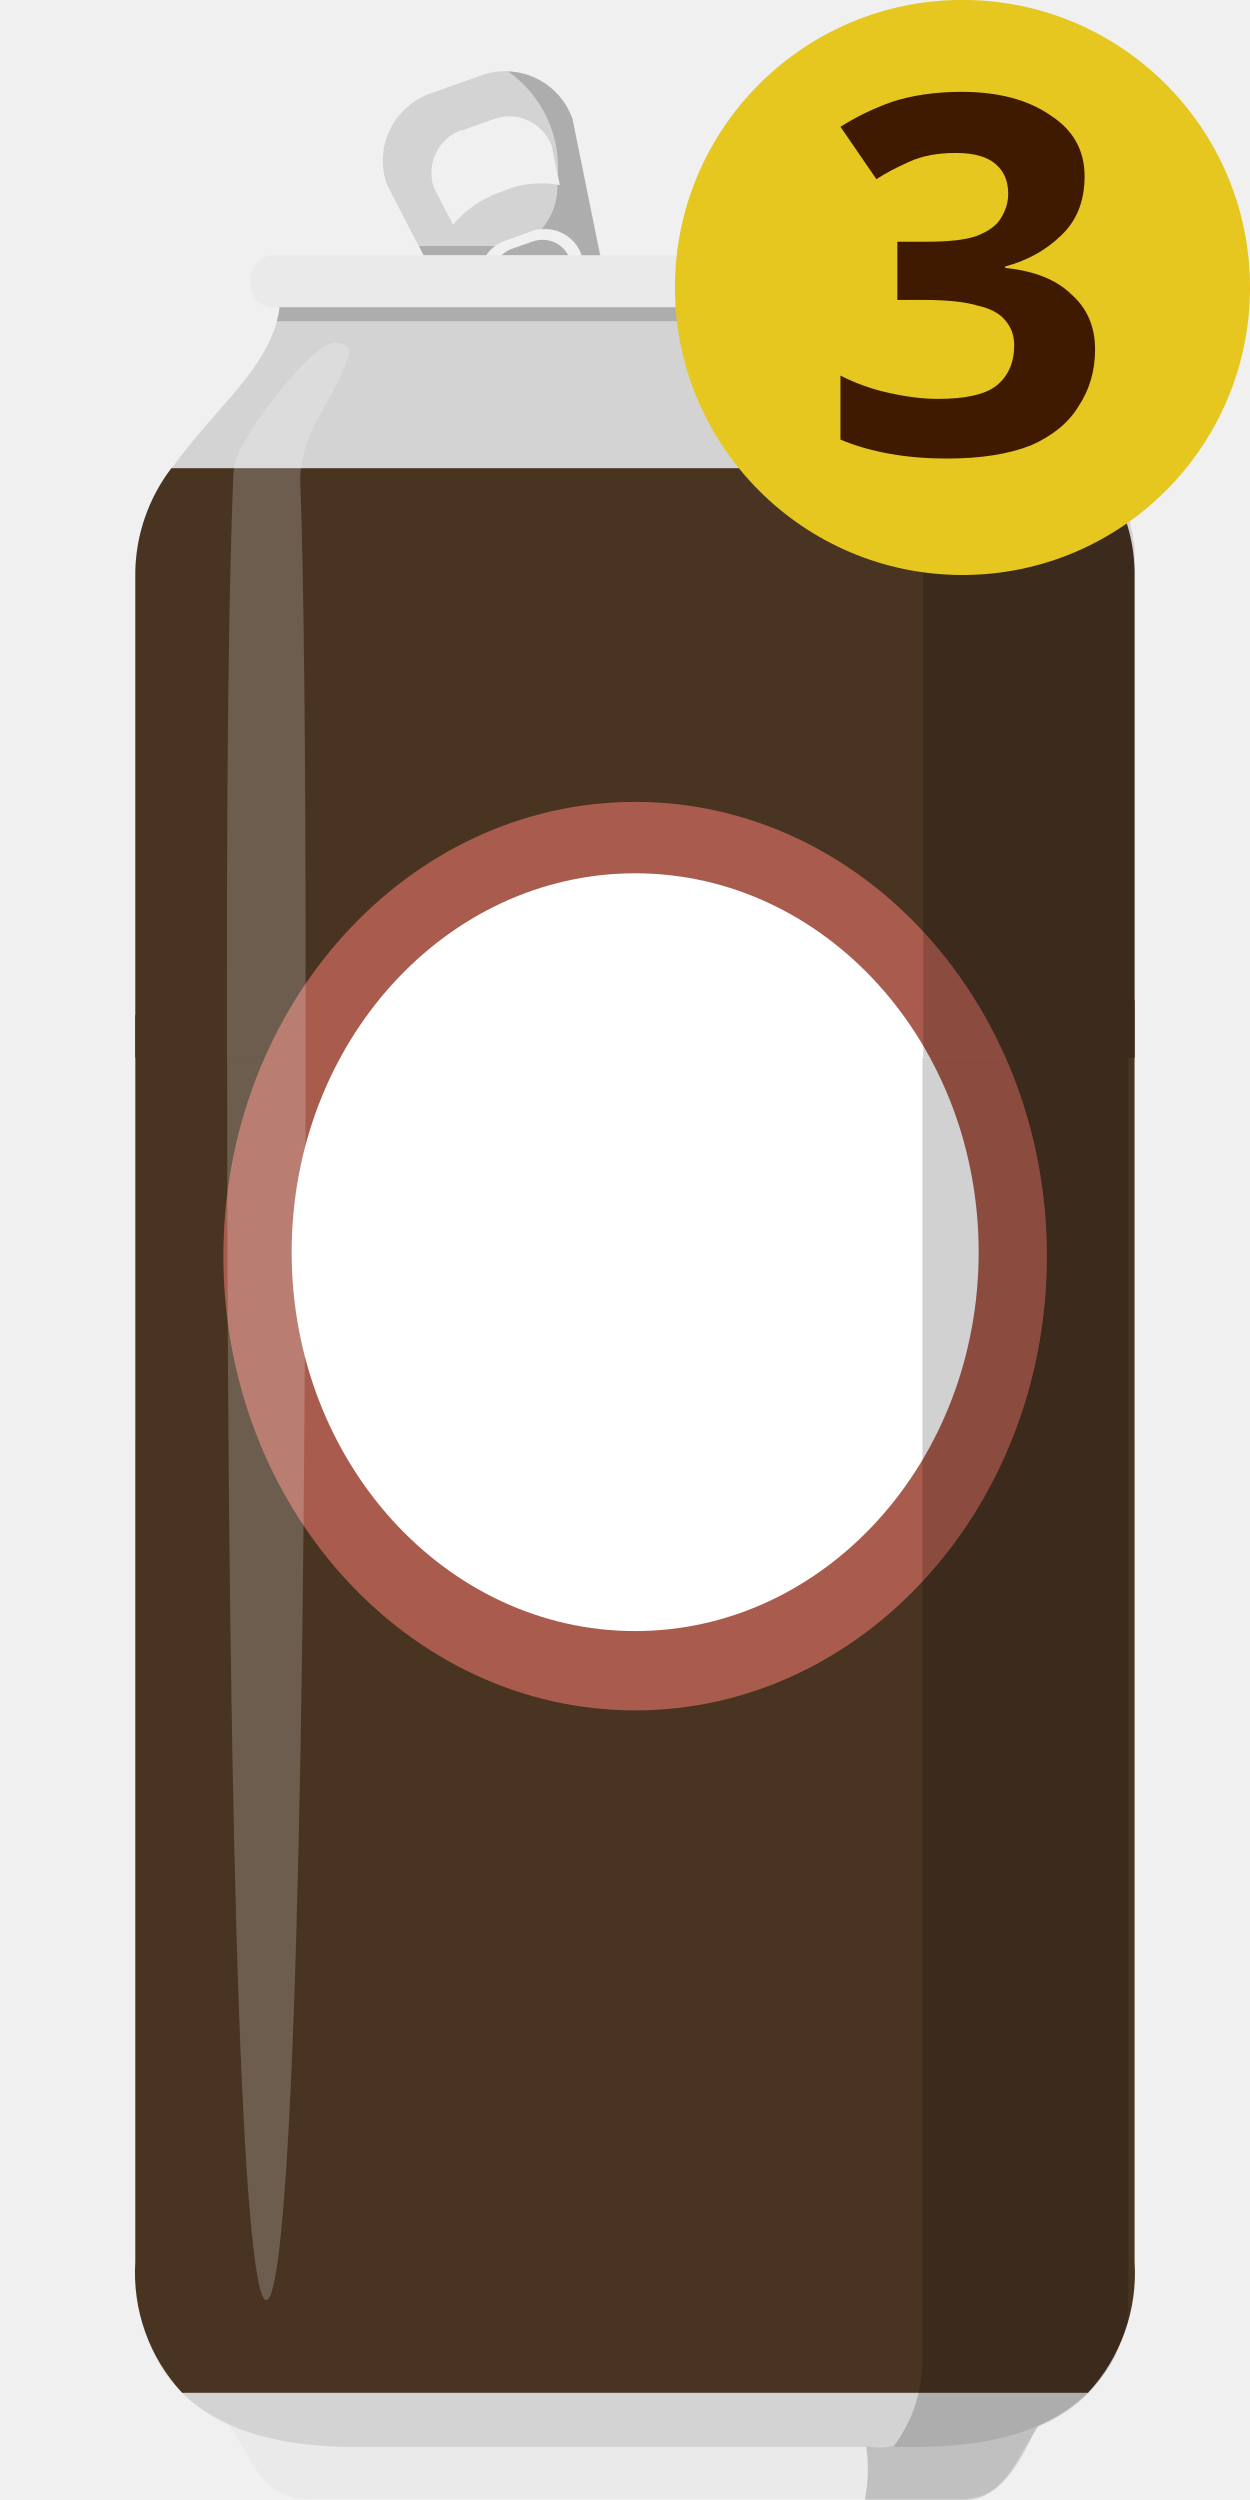
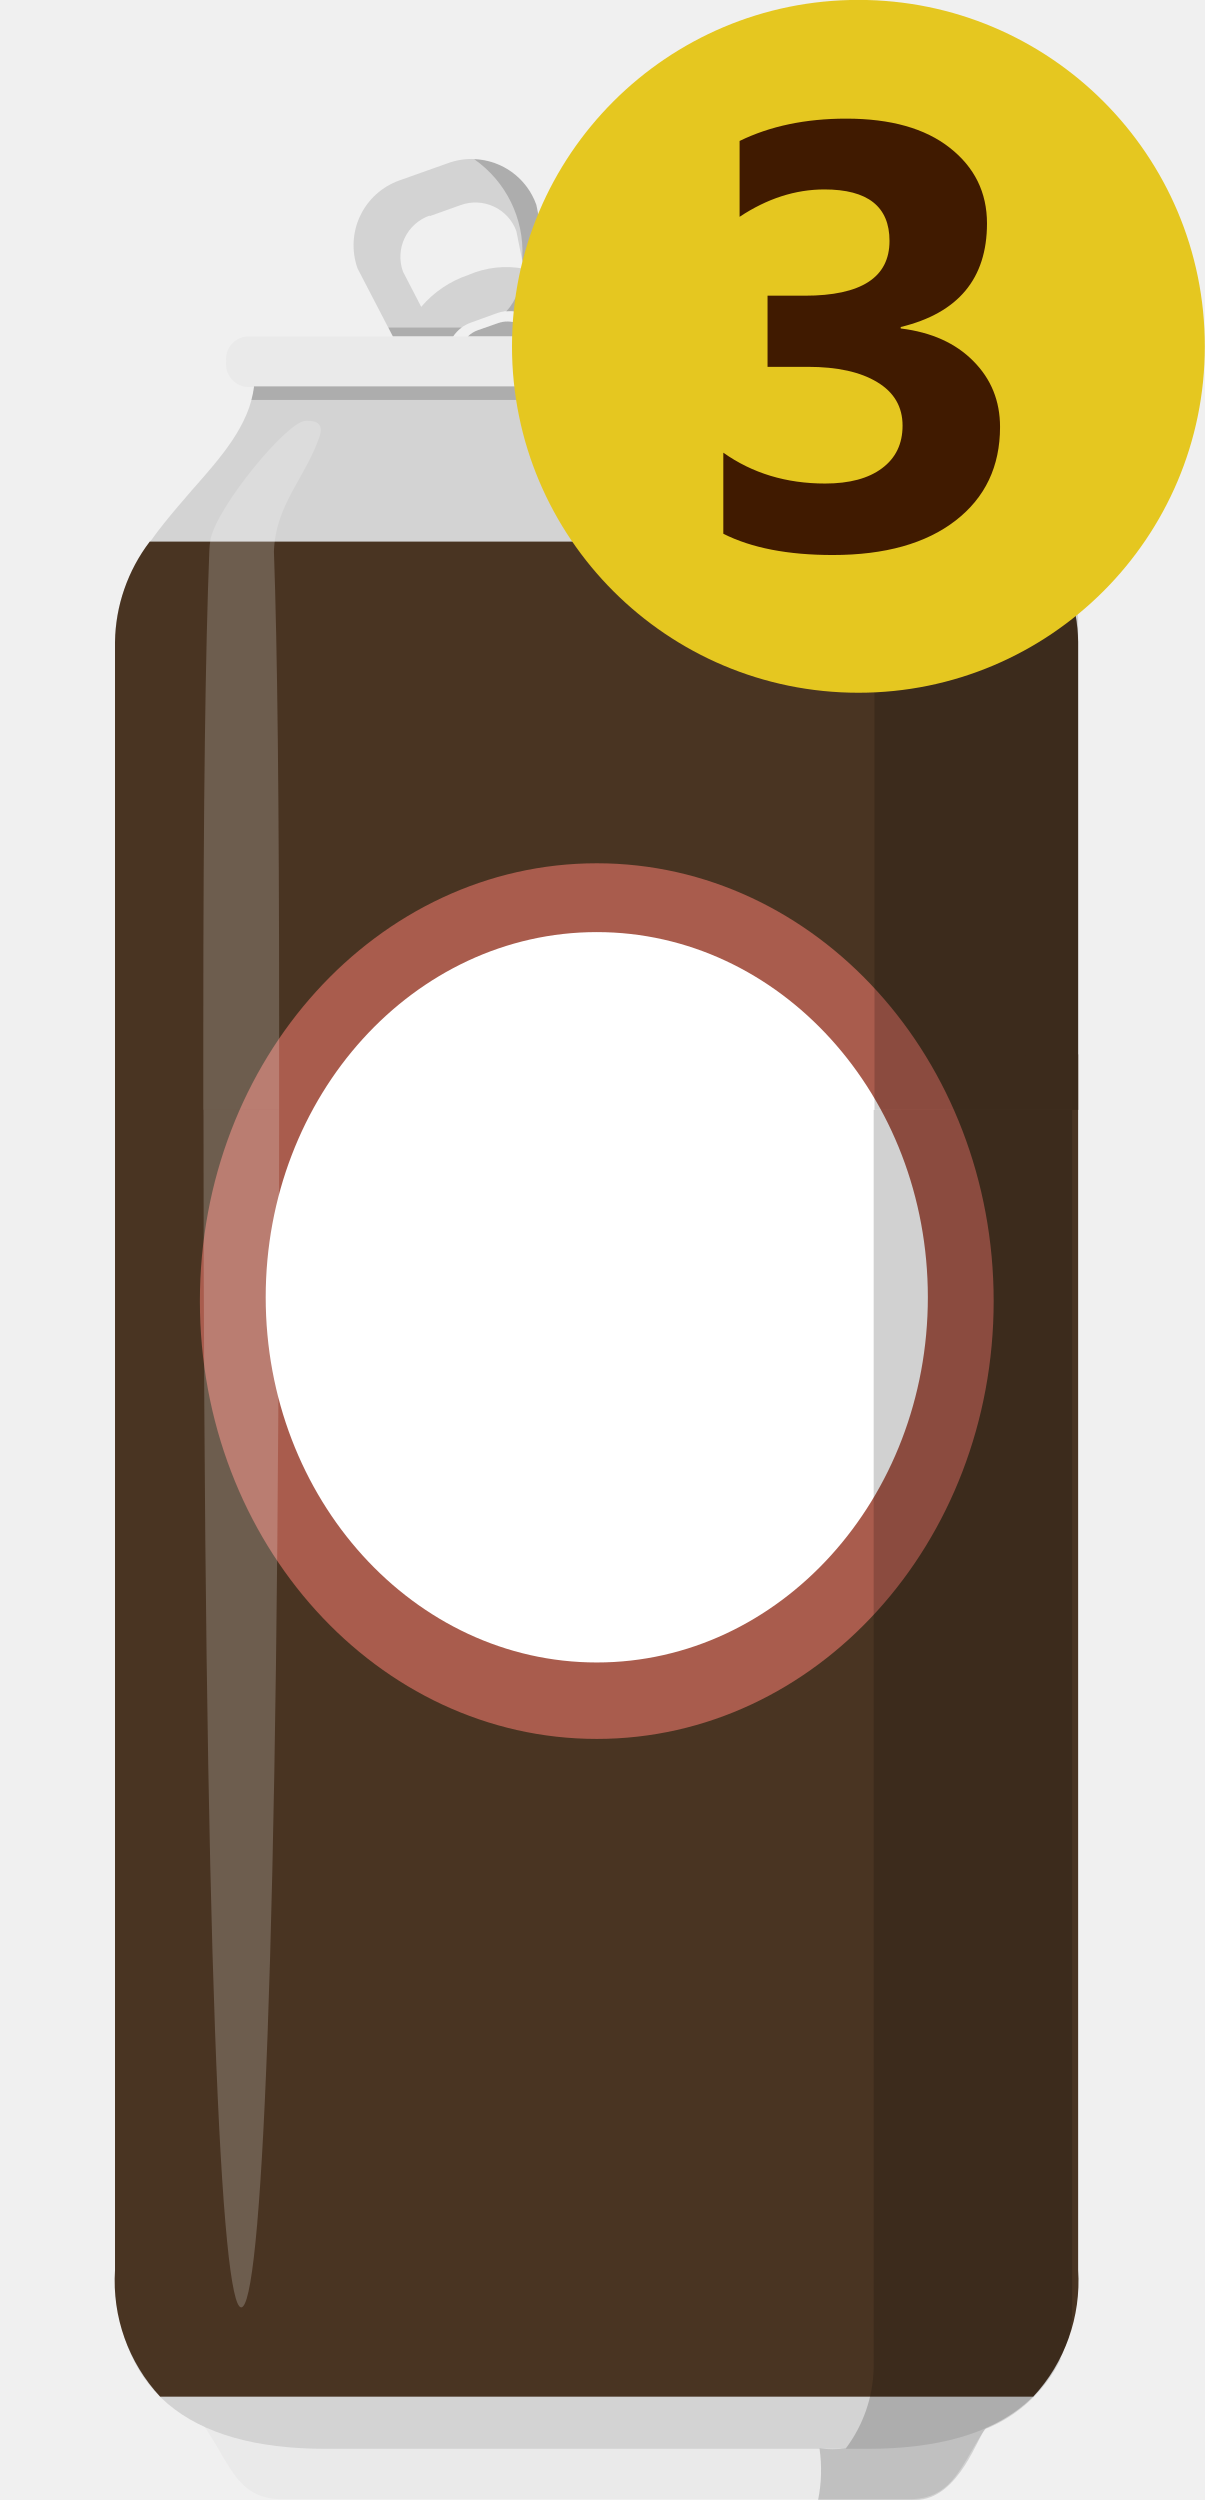
- <svg xmlns="http://www.w3.org/2000/svg" viewBox="0 0 50 100" version="1.1" id="svg52" width="50" height="100">
+ <svg xmlns="http://www.w3.org/2000/svg" viewBox="0 0 40 83" version="1.1" id="svg52" width="40" height="83">
  <defs id="defs4">
    <style id="style2">.cls-1{isolation:isolate;}.cls-2{fill:#eaeaea;}.cls-3{fill:#d3d3d3;}.cls-4,.cls-9{fill:#d1d1d1;}.cls-4,.cls-8{mix-blend-mode:multiply;}.cls-5{fill:#493422;}.cls-10,.cls-6{fill:#fff;}.cls-7{fill:#a95c4d;}.cls-10{opacity:0.2;}.cls-11{fill:#3b2817;}</style>
  </defs>
-   <g class="cls-1" id="g50" style="isolation:isolate" transform="matrix(0.8327105,0,0,0.8327105,5.412918,2.855998)">
+   <g class="cls-1" id="g50" style="isolation:isolate" transform="matrix(0.6661684,0,0,0.6661684,3.818326,5.284798)">
    <g id="Layer_2" data-name="Layer 2">
      <g id="Layer_1-2" data-name="Layer 1">
        <path class="cls-2" d="m 9.22,112.89 a 13.88,13.88 0 0 1 -5.75,-1.12 c 2.21,2.3 2.16,4.85 4.85,4.85 h 31.26 c 2.69,0 2.66,-2.58 4.85,-4.85 a 13.88,13.88 0 0 1 -5.75,1.12 z" id="path6" style="fill:#eaeaea" />
        <path class="cls-3" d="m 13.85,8.84 h 3 a 1.75,1.75 0 0 1 0.9,-0.7 l 1.3,-0.47 a 1.85,1.85 0 0 1 2.36,1.12 v 0.05 h 0.91 L 21,2.28 A 3.42,3.42 0 0 0 16.59,0.2 l -2.42,0.86 a 3.43,3.43 0 0 0 -2.08,4.39 z m 1.83,-6 1.54,-0.55 A 2.17,2.17 0 0 1 20,3.58 l 0.38,1.88 A 4.72,4.72 0 0 0 17.61,5.77 5.28,5.28 0 0 0 15.26,7.36 L 14.35,5.6 a 2.18,2.18 0 0 1 1.33,-2.79 z" id="path8" style="fill:#d3d3d3" />
        <path class="cls-3" d="m 19.09,8.17 -1,0.35 A 1.34,1.34 0 0 0 17.58,8.84 H 20.8 A 1.4,1.4 0 0 0 19.09,8.17 Z" id="path10" style="fill:#d3d3d3" />
        <path class="cls-4" d="m 13.62,8.39 0.23,0.45 h 3 a 1.83,1.83 0 0 1 0.43,-0.45 z" id="path12" style="mix-blend-mode:multiply;fill:#d1d1d1" />
        <path class="cls-4" d="M 21,2.28 A 3.42,3.42 0 0 0 17.9,0 a 5.63,5.63 0 0 1 2.4,4.9 0.17,0.17 0 0 1 0,0.07 l 0.1,0.48 h -0.13 a 3,3 0 0 1 -0.78,2.15 1.83,1.83 0 0 1 1.95,1.21 v 0.05 h 0.91 z" id="path14" style="mix-blend-mode:multiply;fill:#d1d1d1" />
        <path class="cls-4" d="m 19.09,8.17 -1,0.35 A 1.34,1.34 0 0 0 17.58,8.84 H 20.8 A 1.4,1.4 0 0 0 19.09,8.17 Z" id="path16" style="mix-blend-mode:multiply;fill:#d1d1d1" />
        <path class="cls-2" d="m 42.44,10.09 a 1.13,1.13 0 0 0 -1,-1.25 H 6.54 a 1.13,1.13 0 0 0 -1,1.25 1.14,1.14 0 0 0 1,1.26 h 34.93 a 1.14,1.14 0 0 0 0.97,-1.26 z" id="path18" style="fill:#eaeaea" />
        <path class="cls-3" d="m 0,65.66 v 39.54 c 0,5.91 3.53,8.91 10.49,8.91 h 27 c 7,0 10.49,-3 10.49,-8.91 V 65.66 Z" id="path20" style="fill:#d3d3d3" />
        <path class="cls-3" d="M 48,47.38 V 24.06 c 0,-3.15 -1.87,-5.24 -3.68,-7.27 -1.53,-1.7 -3,-3.32 -3.2,-5.44 H 6.93 C 6.69,13.26 5.3,14.84 3.83,16.5 2,18.63 0,20.84 0,24.06 v 23.32 z" id="path22" style="fill:#d3d3d3" />
        <path class="cls-4" d="M 41.25,12 A 4,4 0 0 1 41.13,11.31 H 6.93 A 5.27,5.27 0 0 1 6.79,12 Z" id="path24" style="mix-blend-mode:multiply;fill:#d1d1d1" />
        <path class="cls-5" d="M 48,47.38 V 24.06 a 8.24,8.24 0 0 0 -1.78,-5 H 1.73 a 8.47,8.47 0 0 0 -1.73,5 v 23.32 z" id="path26" style="fill:#493422" />
        <path class="cls-5" d="m 0,45.32 v 59.88 a 8.46,8.46 0 0 0 2.25,6.31 H 45.76 A 8.46,8.46 0 0 0 48,105.2 V 44.62 Z" id="path28" style="fill:#493422" />
        <ellipse class="cls-7" cx="24.01" cy="56.91" rx="19.78" ry="21.82" id="ellipse32" style="fill:#a95c4d" />
        <ellipse class="cls-6" cx="24.01" cy="56.72" rx="16.5" ry="18.2" id="ellipse34" style="fill:#ffffff" />
        <g class="cls-8" id="g40" style="mix-blend-mode:multiply">
          <path class="cls-9" d="m 34.39,11.35 h 1 a 8.59,8.59 0 0 1 0.07,2.22 8.74,8.74 0 0 0 -0.1,1.84 c 0,-0.14 0.29,1.06 0.14,0.74 a 14.78,14.78 0 0 0 1.26,2.1 2.65,2.65 0 0 1 1.09,2.23 v 26.9 H 48 V 24.06 c 0,-0.18 0,-0.35 0,-0.52 a 0.41,0.41 0 0 0 0,-0.11 c 0,-0.17 0,-0.33 0,-0.49 a 0.17,0.17 0 0 1 0,-0.07 c 0,-0.14 -0.05,-0.28 -0.08,-0.41 v -0.11 c 0,-0.15 -0.07,-0.29 -0.11,-0.43 a 0.56,0.56 0 0 0 0,-0.12 c 0,-0.11 -0.07,-0.23 -0.11,-0.34 a 0.36,0.36 0 0 1 0,-0.11 c 0,-0.13 -0.11,-0.25 -0.16,-0.38 l -0.07,-0.15 c 0,-0.09 -0.09,-0.19 -0.14,-0.28 a 1.74,1.74 0 0 0 -0.1,-0.19 l -0.14,-0.26 -0.11,-0.17 c 0,-0.08 -0.09,-0.15 -0.14,-0.23 l -0.17,-0.27 -0.11,-0.15 -0.14,-0.2 v 0 c -0.58,-0.8 -1.25,-1.54 -1.9,-2.28 -1.53,-1.7 -3,-3.32 -3.2,-5.44 h 0.34 a 1.14,1.14 0 0 0 1,-1.26 1.13,1.13 0 0 0 -1,-1.25 h -7.44 a 2.85,2.85 0 0 1 0.17,2.51 z" id="path36" style="fill:#d1d1d1" />
          <path class="cls-9" d="m 37.81,47.38 v 62.33 c 0,0.13 0,0.26 0,0.38 a 6.92,6.92 0 0 1 -1.39,4 5.85,5.85 0 0 1 -1.31,0 7.53,7.53 0 0 1 -0.07,2.57 h 4.83 c 2.24,0 3.19,-3.4 3.54,-3.55 a 7.17,7.17 0 0 0 3.71,-3.45 v -0.07 l 0.12,-0.28 a 1.17,1.17 0 0 1 0.05,-0.11 c 0,-0.09 0.07,-0.18 0.1,-0.27 l 0.06,-0.14 a 2.58,2.58 0 0 1 0.08,-0.26 l 0.05,-0.17 0.07,-0.25 c 0,-0.06 0,-0.13 0,-0.19 0,-0.06 0,-0.17 0.05,-0.25 a 1.43,1.43 0 0 0 0,-0.22 c 0,-0.08 0,-0.15 0,-0.24 v -0.24 -0.23 -0.28 a 1.49,1.49 0 0 0 0,-0.21 c 0,-0.11 0,-0.22 0,-0.33 0,-0.11 0,-0.12 0,-0.18 0,-0.06 0,-0.35 0,-0.52 V 47.38 Z" id="path38" style="fill:#d1d1d1" />
        </g>
        <path class="cls-10" d="m 4.41,47.38 c 0,42.64 0.9,59.68 1.88,59.68 0.98,0 1.89,-16.3 1.89,-59.68 z" id="path42" style="opacity:0.2;fill:#ffffff" />
        <path class="cls-10" d="m 8.18,47.38 v -4 c 0,-11.5 -0.09,-19 -0.26,-23.83 0.08,-2.33 1.55,-3.64 2.27,-5.71 0.29,-0.85 -0.45,-0.8 -0.69,-0.8 -0.9,0 -4.4,4.25 -4.74,5.9 A 4.35,4.35 0 0 0 4.7,19.55 C 4.51,24.41 4.4,31.88 4.4,43.38 v 4 z" id="path44" style="opacity:0.2;fill:#ffffff" />
      </g>
    </g>
  </g>
-   <g transform="matrix(3.779528,0,0,3.779528,-430.8805,-793.0991)" id="g1732">
+   <g transform="matrix(3.779528,0,0,3.779528,-440.8805,-793.0991)" id="g1732">
    <circle r="3.043" cy="212.883" cx="124.19" class="st4" id="path1269-7" style="fill:#e5c720;stroke-width:0.304" />
-     <text y="217.771" x="120.934" id="text1523" class="st5 st2 st3" transform="scale(1.014544,0.9856643)" style="font-style:normal;font-variant:normal;font-weight:bold;font-stretch:normal;font-size:5.369px;font-family:'Segoe UI';-inkscape-font-specification:'Segoe UI Bold';fill:#401a00;stroke-width:0.268">3</text>
+     <g aria-label="3" transform="scale(1.014544,0.9856643)" style="font-style:normal;font-variant:normal;font-weight:bold;font-stretch:normal;font-size:5.369px;font-family:'Segoe UI';-inkscape-font-specification:'Segoe UI Bold';fill:#401a00;stroke-width:0.268" id="text1523">
+       <path d="m 121.24,217.648 v -0.721 q 0.377,0.275 0.881,0.275 0.317,0 0.493,-0.136 0.178,-0.136 0.178,-0.38 0,-0.252 -0.22,-0.388 -0.218,-0.136 -0.6,-0.136 h -0.349 v -0.634 h 0.322 q 0.734,0 0.734,-0.488 0,-0.459 -0.564,-0.459 -0.377,0 -0.734,0.244 v -0.676 q 0.396,-0.199 0.923,-0.199 0.577,0 0.897,0.26 0.322,0.26 0.322,0.674 0,0.737 -0.747,0.923 v 0.013 q 0.398,0.05 0.629,0.291 0.231,0.239 0.231,0.587 0,0.527 -0.385,0.834 -0.385,0.307 -1.064,0.307 -0.582,0 -0.946,-0.189 z" style="font-style:normal;font-variant:normal;font-weight:bold;font-stretch:normal;font-size:5.369px;font-family:'Segoe UI';-inkscape-font-specification:'Segoe UI Bold';fill:#401a00;stroke-width:0.268" id="path840" />
+     </g>
  </g>
</svg>
